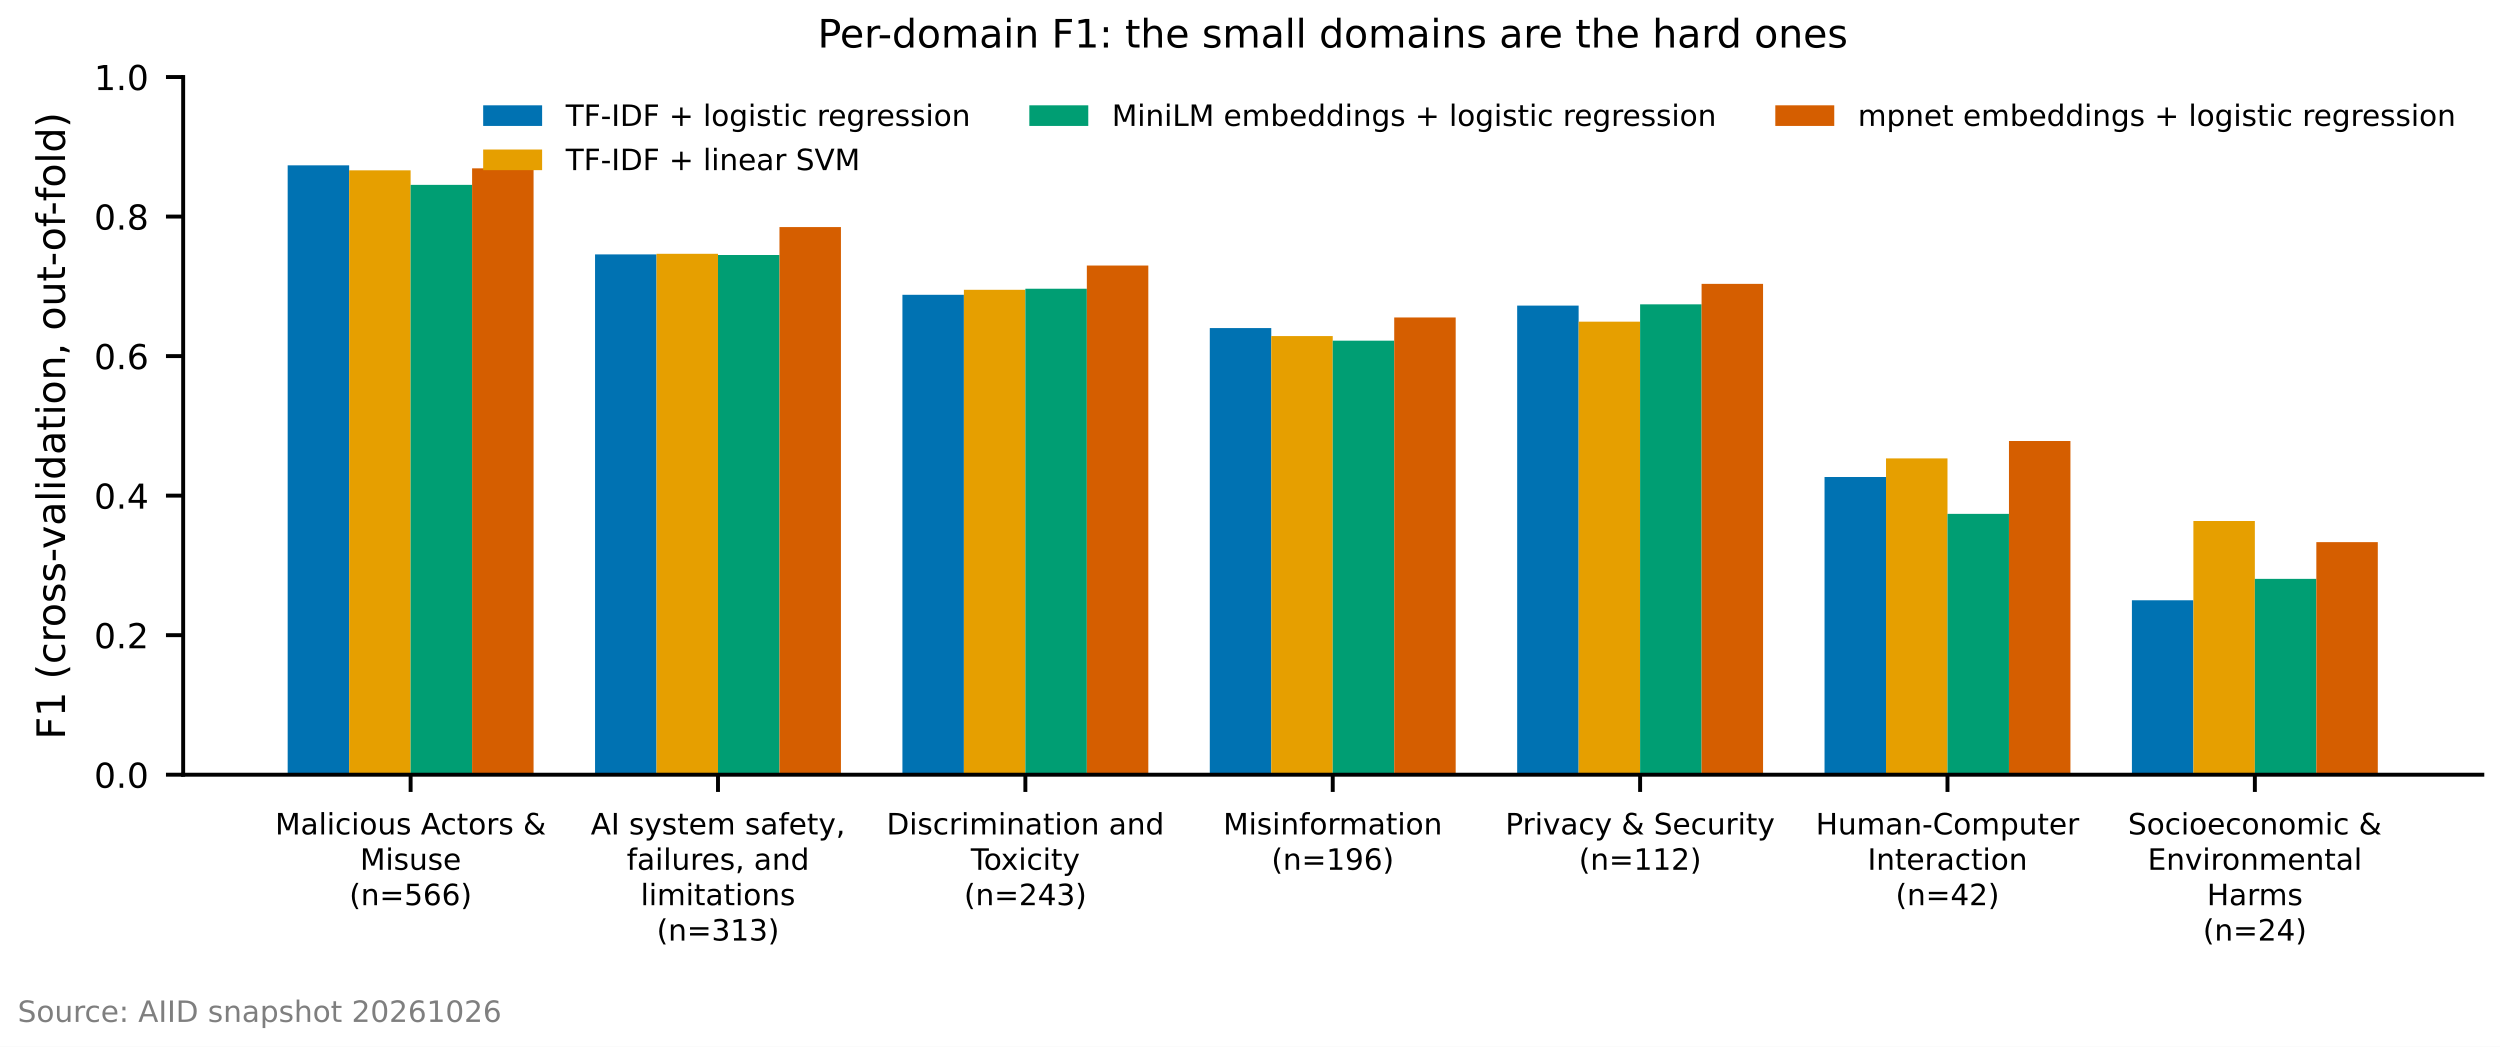
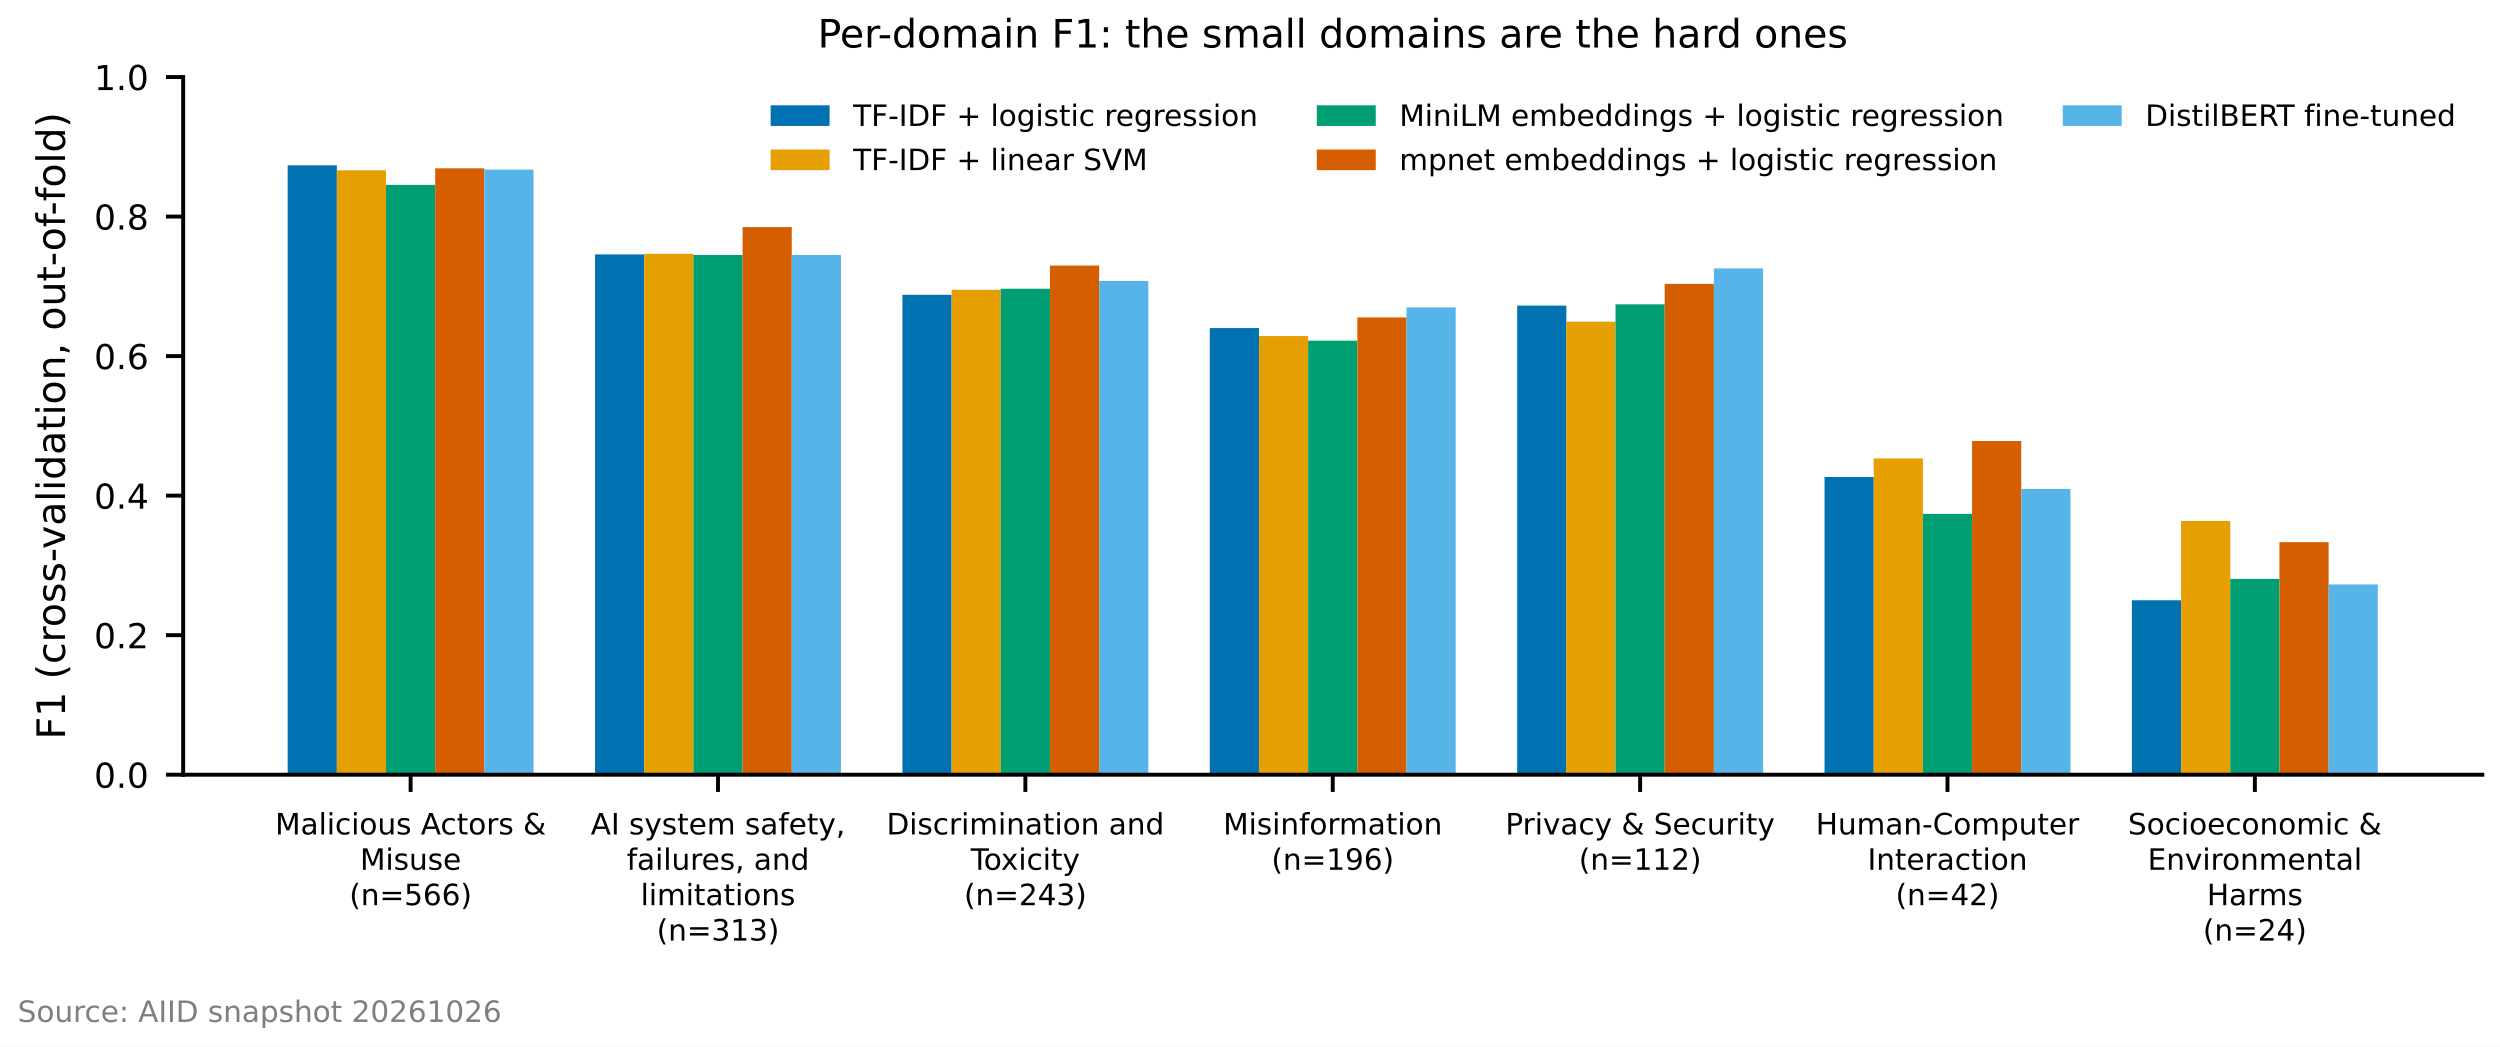
<svg xmlns="http://www.w3.org/2000/svg" xmlns:xlink="http://www.w3.org/1999/xlink" width="508.925pt" height="213.079pt" viewBox="0 0 508.925 213.079" version="1.1">
  <defs>
    <style type="text/css">*{stroke-linejoin: round; stroke-linecap: butt}</style>
  </defs>
  <g id="figure_1">
    <g id="patch_1">
      <path d="M 0 213.079  L 508.925 213.079  L 508.925 0  L 0 0  z " style="fill: #ffffff" />
    </g>
    <g id="axes_1">
      <g id="patch_2">
        <path d="M 37.287 157.708  L 505.325 157.708  L 505.325 15.679  L 37.287 15.679  z " style="fill: #ffffff" />
      </g>
      <g id="patch_3">
-         <path d="M 58.561 157.708  L 71.076 157.708  L 71.076 33.654  L 58.561 33.654  z " clip-path="url(#pf4ba714d0f)" style="fill: #0072b2" />
+         <path d="M 58.561 157.708  L 68.573 157.708  L 68.573 33.654  L 58.561 33.654  z " clip-path="url(#pf4ba714d0f)" style="fill: #0072b2" />
      </g>
      <g id="patch_4">
-         <path d="M 121.133 157.708  L 133.647 157.708  L 133.647 51.788  L 121.133 51.788  z " clip-path="url(#pf4ba714d0f)" style="fill: #0072b2" />
+         <path d="M 121.133 157.708  L 131.145 157.708  L 131.145 51.788  L 121.133 51.788  z " clip-path="url(#pf4ba714d0f)" style="fill: #0072b2" />
      </g>
      <g id="patch_5">
-         <path d="M 183.705 157.708  L 196.219 157.708  L 196.219 60.013  L 183.705 60.013  z " clip-path="url(#pf4ba714d0f)" style="fill: #0072b2" />
+         <path d="M 183.705 157.708  L 193.717 157.708  L 193.717 60.013  L 183.705 60.013  z " clip-path="url(#pf4ba714d0f)" style="fill: #0072b2" />
      </g>
      <g id="patch_6">
-         <path d="M 246.277 157.708  L 258.791 157.708  L 258.791 66.781  L 246.277 66.781  z " clip-path="url(#pf4ba714d0f)" style="fill: #0072b2" />
+         <path d="M 246.277 157.708  L 256.288 157.708  L 256.288 66.781  L 246.277 66.781  z " clip-path="url(#pf4ba714d0f)" style="fill: #0072b2" />
      </g>
      <g id="patch_7">
-         <path d="M 308.849 157.708  L 321.363 157.708  L 321.363 62.216  L 308.849 62.216  z " clip-path="url(#pf4ba714d0f)" style="fill: #0072b2" />
+         <path d="M 308.849 157.708  L 318.86 157.708  L 318.86 62.216  L 308.849 62.216  z " clip-path="url(#pf4ba714d0f)" style="fill: #0072b2" />
      </g>
      <g id="patch_8">
-         <path d="M 371.421 157.708  L 383.935 157.708  L 383.935 97.109  L 371.421 97.109  z " clip-path="url(#pf4ba714d0f)" style="fill: #0072b2" />
+         <path d="M 371.421 157.708  L 381.432 157.708  L 381.432 97.109  L 371.421 97.109  z " clip-path="url(#pf4ba714d0f)" style="fill: #0072b2" />
      </g>
      <g id="patch_9">
-         <path d="M 433.993 157.708  L 446.507 157.708  L 446.507 122.201  L 433.993 122.201  z " clip-path="url(#pf4ba714d0f)" style="fill: #0072b2" />
+         <path d="M 433.993 157.708  L 444.004 157.708  L 444.004 122.201  L 433.993 122.201  z " clip-path="url(#pf4ba714d0f)" style="fill: #0072b2" />
      </g>
      <g id="patch_10">
-         <path d="M 71.076 157.708  L 83.59 157.708  L 83.59 34.681  L 71.076 34.681  z " clip-path="url(#pf4ba714d0f)" style="fill: #e69f00" />
+         <path d="M 68.573 157.708  L 78.584 157.708  L 78.584 34.681  L 68.573 34.681  z " clip-path="url(#pf4ba714d0f)" style="fill: #e69f00" />
      </g>
      <g id="patch_11">
-         <path d="M 133.647 157.708  L 146.162 157.708  L 146.162 51.66  L 133.647 51.66  z " clip-path="url(#pf4ba714d0f)" style="fill: #e69f00" />
+         <path d="M 131.145 157.708  L 141.156 157.708  L 141.156 51.66  L 131.145 51.66  z " clip-path="url(#pf4ba714d0f)" style="fill: #e69f00" />
      </g>
      <g id="patch_12">
-         <path d="M 196.219 157.708  L 208.734 157.708  L 208.734 59.001  L 196.219 59.001  z " clip-path="url(#pf4ba714d0f)" style="fill: #e69f00" />
+         <path d="M 193.717 157.708  L 203.728 157.708  L 203.728 59.001  L 193.717 59.001  z " clip-path="url(#pf4ba714d0f)" style="fill: #e69f00" />
      </g>
      <g id="patch_13">
-         <path d="M 258.791 157.708  L 271.306 157.708  L 271.306 68.411  L 258.791 68.411  z " clip-path="url(#pf4ba714d0f)" style="fill: #e69f00" />
+         <path d="M 256.288 157.708  L 266.3 157.708  L 266.3 68.411  L 256.288 68.411  z " clip-path="url(#pf4ba714d0f)" style="fill: #e69f00" />
      </g>
      <g id="patch_14">
-         <path d="M 321.363 157.708  L 333.878 157.708  L 333.878 65.481  L 321.363 65.481  z " clip-path="url(#pf4ba714d0f)" style="fill: #e69f00" />
+         <path d="M 318.86 157.708  L 328.872 157.708  L 328.872 65.481  L 318.86 65.481  z " clip-path="url(#pf4ba714d0f)" style="fill: #e69f00" />
      </g>
      <g id="patch_15">
-         <path d="M 383.935 157.708  L 396.45 157.708  L 396.45 93.322  L 383.935 93.322  z " clip-path="url(#pf4ba714d0f)" style="fill: #e69f00" />
+         <path d="M 381.432 157.708  L 391.444 157.708  L 391.444 93.322  L 381.432 93.322  z " clip-path="url(#pf4ba714d0f)" style="fill: #e69f00" />
      </g>
      <g id="patch_16">
-         <path d="M 446.507 157.708  L 459.022 157.708  L 459.022 106.061  L 446.507 106.061  z " clip-path="url(#pf4ba714d0f)" style="fill: #e69f00" />
+         <path d="M 444.004 157.708  L 454.016 157.708  L 454.016 106.061  L 444.004 106.061  z " clip-path="url(#pf4ba714d0f)" style="fill: #e69f00" />
      </g>
      <g id="patch_17">
-         <path d="M 83.59 157.708  L 96.104 157.708  L 96.104 37.634  L 83.59 37.634  z " clip-path="url(#pf4ba714d0f)" style="fill: #009e73" />
+         <path d="M 78.584 157.708  L 88.596 157.708  L 88.596 37.634  L 78.584 37.634  z " clip-path="url(#pf4ba714d0f)" style="fill: #009e73" />
      </g>
      <g id="patch_18">
-         <path d="M 146.162 157.708  L 158.676 157.708  L 158.676 51.911  L 146.162 51.911  z " clip-path="url(#pf4ba714d0f)" style="fill: #009e73" />
+         <path d="M 141.156 157.708  L 151.168 157.708  L 151.168 51.911  L 141.156 51.911  z " clip-path="url(#pf4ba714d0f)" style="fill: #009e73" />
      </g>
      <g id="patch_19">
-         <path d="M 208.734 157.708  L 221.248 157.708  L 221.248 58.779  L 208.734 58.779  z " clip-path="url(#pf4ba714d0f)" style="fill: #009e73" />
+         <path d="M 203.728 157.708  L 213.74 157.708  L 213.74 58.779  L 203.728 58.779  z " clip-path="url(#pf4ba714d0f)" style="fill: #009e73" />
      </g>
      <g id="patch_20">
-         <path d="M 271.306 157.708  L 283.82 157.708  L 283.82 69.349  L 271.306 69.349  z " clip-path="url(#pf4ba714d0f)" style="fill: #009e73" />
+         <path d="M 266.3 157.708  L 276.311 157.708  L 276.311 69.349  L 266.3 69.349  z " clip-path="url(#pf4ba714d0f)" style="fill: #009e73" />
      </g>
      <g id="patch_21">
-         <path d="M 333.878 157.708  L 346.392 157.708  L 346.392 61.958  L 333.878 61.958  z " clip-path="url(#pf4ba714d0f)" style="fill: #009e73" />
+         <path d="M 328.872 157.708  L 338.883 157.708  L 338.883 61.958  L 328.872 61.958  z " clip-path="url(#pf4ba714d0f)" style="fill: #009e73" />
      </g>
      <g id="patch_22">
-         <path d="M 396.45 157.708  L 408.964 157.708  L 408.964 104.613  L 396.45 104.613  z " clip-path="url(#pf4ba714d0f)" style="fill: #009e73" />
+         <path d="M 391.444 157.708  L 401.455 157.708  L 401.455 104.613  L 391.444 104.613  z " clip-path="url(#pf4ba714d0f)" style="fill: #009e73" />
      </g>
      <g id="patch_23">
-         <path d="M 459.022 157.708  L 471.536 157.708  L 471.536 117.84  L 459.022 117.84  z " clip-path="url(#pf4ba714d0f)" style="fill: #009e73" />
+         <path d="M 454.016 157.708  L 464.027 157.708  L 464.027 117.84  L 454.016 117.84  z " clip-path="url(#pf4ba714d0f)" style="fill: #009e73" />
      </g>
      <g id="patch_24">
-         <path d="M 96.104 157.708  L 108.619 157.708  L 108.619 34.262  L 96.104 34.262  z " clip-path="url(#pf4ba714d0f)" style="fill: #d55e00" />
+         <path d="M 88.596 157.708  L 98.607 157.708  L 98.607 34.262  L 88.596 34.262  z " clip-path="url(#pf4ba714d0f)" style="fill: #d55e00" />
      </g>
      <g id="patch_25">
-         <path d="M 158.676 157.708  L 171.191 157.708  L 171.191 46.23  L 158.676 46.23  z " clip-path="url(#pf4ba714d0f)" style="fill: #d55e00" />
+         <path d="M 151.168 157.708  L 161.179 157.708  L 161.179 46.23  L 151.168 46.23  z " clip-path="url(#pf4ba714d0f)" style="fill: #d55e00" />
      </g>
      <g id="patch_26">
-         <path d="M 221.248 157.708  L 233.763 157.708  L 233.763 54.05  L 221.248 54.05  z " clip-path="url(#pf4ba714d0f)" style="fill: #d55e00" />
+         <path d="M 213.74 157.708  L 223.751 157.708  L 223.751 54.05  L 213.74 54.05  z " clip-path="url(#pf4ba714d0f)" style="fill: #d55e00" />
      </g>
      <g id="patch_27">
-         <path d="M 283.82 157.708  L 296.335 157.708  L 296.335 64.631  L 283.82 64.631  z " clip-path="url(#pf4ba714d0f)" style="fill: #d55e00" />
+         <path d="M 276.311 157.708  L 286.323 157.708  L 286.323 64.631  L 276.311 64.631  z " clip-path="url(#pf4ba714d0f)" style="fill: #d55e00" />
      </g>
      <g id="patch_28">
-         <path d="M 346.392 157.708  L 358.906 157.708  L 358.906 57.782  L 346.392 57.782  z " clip-path="url(#pf4ba714d0f)" style="fill: #d55e00" />
+         <path d="M 338.883 157.708  L 348.895 157.708  L 348.895 57.782  L 338.883 57.782  z " clip-path="url(#pf4ba714d0f)" style="fill: #d55e00" />
      </g>
      <g id="patch_29">
-         <path d="M 408.964 157.708  L 421.478 157.708  L 421.478 89.781  L 408.964 89.781  z " clip-path="url(#pf4ba714d0f)" style="fill: #d55e00" />
+         <path d="M 401.455 157.708  L 411.467 157.708  L 411.467 89.781  L 401.455 89.781  z " clip-path="url(#pf4ba714d0f)" style="fill: #d55e00" />
      </g>
      <g id="patch_30">
-         <path d="M 471.536 157.708  L 484.05 157.708  L 484.05 110.365  L 471.536 110.365  z " clip-path="url(#pf4ba714d0f)" style="fill: #d55e00" />
+         <path d="M 464.027 157.708  L 474.039 157.708  L 474.039 110.365  L 464.027 110.365  z " clip-path="url(#pf4ba714d0f)" style="fill: #d55e00" />
+       </g>
+       <g id="patch_31">
+         <path d="M 98.607 157.708  L 108.619 157.708  L 108.619 34.53  L 98.607 34.53  z " clip-path="url(#pf4ba714d0f)" style="fill: #56b4e9" />
+       </g>
+       <g id="patch_32">
+         <path d="M 161.179 157.708  L 171.191 157.708  L 171.191 51.892  L 161.179 51.892  z " clip-path="url(#pf4ba714d0f)" style="fill: #56b4e9" />
+       </g>
+       <g id="patch_33">
+         <path d="M 223.751 157.708  L 233.763 157.708  L 233.763 57.186  L 223.751 57.186  z " clip-path="url(#pf4ba714d0f)" style="fill: #56b4e9" />
+       </g>
+       <g id="patch_34">
+         <path d="M 286.323 157.708  L 296.335 157.708  L 296.335 62.572  L 286.323 62.572  z " clip-path="url(#pf4ba714d0f)" style="fill: #56b4e9" />
+       </g>
+       <g id="patch_35">
+         <path d="M 348.895 157.708  L 358.906 157.708  L 358.906 54.632  L 348.895 54.632  z " clip-path="url(#pf4ba714d0f)" style="fill: #56b4e9" />
+       </g>
+       <g id="patch_36">
+         <path d="M 411.467 157.708  L 421.478 157.708  L 421.478 99.528  L 411.467 99.528  z " clip-path="url(#pf4ba714d0f)" style="fill: #56b4e9" />
+       </g>
+       <g id="patch_37">
+         <path d="M 474.039 157.708  L 484.05 157.708  L 484.05 118.973  L 474.039 118.973  z " clip-path="url(#pf4ba714d0f)" style="fill: #56b4e9" />
      </g>
      <g id="matplotlib.axis_1">
        <g id="xtick_1">
          <g id="line2d_1">
            <defs>
              <path id="m7116b05afc" d="M 0 0  L 0 3.5  " style="stroke: #000000; stroke-width: 0.8" />
            </defs>
            <g>
              <use xlink:href="#m7116b05afc" x="83.59" y="157.708" style="stroke: #000000; stroke-width: 0.8" />
            </g>
          </g>
          <g id="text_1">
            <text style="font-size: 6px; font-family: 'DejaVu Sans', 'Bitstream Vera Sans', 'Computer Modern Sans Serif', 'Lucida Grande', 'Verdana', 'Geneva', 'Lucid', 'Arial', 'Helvetica', 'Avant Garde', sans-serif" transform="translate(56.01007 169.8681)">Malicious Actors &amp;</text>
            <text style="font-size: 6px; font-family: 'DejaVu Sans', 'Bitstream Vera Sans', 'Computer Modern Sans Serif', 'Lucida Grande', 'Verdana', 'Geneva', 'Lucid', 'Arial', 'Helvetica', 'Avant Garde', sans-serif" transform="translate(73.29522 177.0697)">Misuse</text>
            <text style="font-size: 6px; font-family: 'DejaVu Sans', 'Bitstream Vera Sans', 'Computer Modern Sans Serif', 'Lucida Grande', 'Verdana', 'Geneva', 'Lucid', 'Arial', 'Helvetica', 'Avant Garde', sans-serif" transform="translate(71.10757 184.2709)">(n=566)</text>
          </g>
        </g>
        <g id="xtick_2">
          <g id="line2d_2">
            <g>
              <use xlink:href="#m7116b05afc" x="146.162" y="157.708" style="stroke: #000000; stroke-width: 0.8" />
            </g>
          </g>
          <g id="text_2">
            <text style="font-size: 6px; font-family: 'DejaVu Sans', 'Bitstream Vera Sans', 'Computer Modern Sans Serif', 'Lucida Grande', 'Verdana', 'Geneva', 'Lucid', 'Arial', 'Helvetica', 'Avant Garde', sans-serif" transform="translate(120.2639 169.8681)">AI system safety,</text>
            <text style="font-size: 6px; font-family: 'DejaVu Sans', 'Bitstream Vera Sans', 'Computer Modern Sans Serif', 'Lucida Grande', 'Verdana', 'Geneva', 'Lucid', 'Arial', 'Helvetica', 'Avant Garde', sans-serif" transform="translate(127.5722 177.0697)">failures, and</text>
            <text style="font-size: 6px; font-family: 'DejaVu Sans', 'Bitstream Vera Sans', 'Computer Modern Sans Serif', 'Lucida Grande', 'Verdana', 'Geneva', 'Lucid', 'Arial', 'Helvetica', 'Avant Garde', sans-serif" transform="translate(130.4156 184.2714)">limitations</text>
            <text style="font-size: 6px; font-family: 'DejaVu Sans', 'Bitstream Vera Sans', 'Computer Modern Sans Serif', 'Lucida Grande', 'Verdana', 'Geneva', 'Lucid', 'Arial', 'Helvetica', 'Avant Garde', sans-serif" transform="translate(133.6795 191.4725)">(n=313)</text>
          </g>
        </g>
        <g id="xtick_3">
          <g id="line2d_3">
            <g>
              <use xlink:href="#m7116b05afc" x="208.734" y="157.708" style="stroke: #000000; stroke-width: 0.8" />
            </g>
          </g>
          <g id="text_3">
            <text style="font-size: 6px; font-family: 'DejaVu Sans', 'Bitstream Vera Sans', 'Computer Modern Sans Serif', 'Lucida Grande', 'Verdana', 'Geneva', 'Lucid', 'Arial', 'Helvetica', 'Avant Garde', sans-serif" transform="translate(180.4719 169.8681)">Discrimination and</text>
            <text style="font-size: 6px; font-family: 'DejaVu Sans', 'Bitstream Vera Sans', 'Computer Modern Sans Serif', 'Lucida Grande', 'Verdana', 'Geneva', 'Lucid', 'Arial', 'Helvetica', 'Avant Garde', sans-serif" transform="translate(197.624 177.0697)">Toxicity</text>
            <text style="font-size: 6px; font-family: 'DejaVu Sans', 'Bitstream Vera Sans', 'Computer Modern Sans Serif', 'Lucida Grande', 'Verdana', 'Geneva', 'Lucid', 'Arial', 'Helvetica', 'Avant Garde', sans-serif" transform="translate(196.2515 184.2709)">(n=243)</text>
          </g>
        </g>
        <g id="xtick_4">
          <g id="line2d_4">
            <g>
              <use xlink:href="#m7116b05afc" x="271.306" y="157.708" style="stroke: #000000; stroke-width: 0.8" />
            </g>
          </g>
          <g id="text_4">
            <text style="font-size: 6px; font-family: 'DejaVu Sans', 'Bitstream Vera Sans', 'Computer Modern Sans Serif', 'Lucida Grande', 'Verdana', 'Geneva', 'Lucid', 'Arial', 'Helvetica', 'Avant Garde', sans-serif" transform="translate(249.0068 169.8681)">Misinformation</text>
            <text style="font-size: 6px; font-family: 'DejaVu Sans', 'Bitstream Vera Sans', 'Computer Modern Sans Serif', 'Lucida Grande', 'Verdana', 'Geneva', 'Lucid', 'Arial', 'Helvetica', 'Avant Garde', sans-serif" transform="translate(258.8234 177.0693)">(n=196)</text>
          </g>
        </g>
        <g id="xtick_5">
          <g id="line2d_5">
            <g>
              <use xlink:href="#m7116b05afc" x="333.878" y="157.708" style="stroke: #000000; stroke-width: 0.8" />
            </g>
          </g>
          <g id="text_5">
            <text style="font-size: 6px; font-family: 'DejaVu Sans', 'Bitstream Vera Sans', 'Computer Modern Sans Serif', 'Lucida Grande', 'Verdana', 'Geneva', 'Lucid', 'Arial', 'Helvetica', 'Avant Garde', sans-serif" transform="translate(306.4492 169.8681)">Privacy &amp; Security</text>
            <text style="font-size: 6px; font-family: 'DejaVu Sans', 'Bitstream Vera Sans', 'Computer Modern Sans Serif', 'Lucida Grande', 'Verdana', 'Geneva', 'Lucid', 'Arial', 'Helvetica', 'Avant Garde', sans-serif" transform="translate(321.3953 177.0693)">(n=112)</text>
          </g>
        </g>
        <g id="xtick_6">
          <g id="line2d_6">
            <g>
              <use xlink:href="#m7116b05afc" x="396.45" y="157.708" style="stroke: #000000; stroke-width: 0.8" />
            </g>
          </g>
          <g id="text_6">
            <text style="font-size: 6px; font-family: 'DejaVu Sans', 'Bitstream Vera Sans', 'Computer Modern Sans Serif', 'Lucida Grande', 'Verdana', 'Geneva', 'Lucid', 'Arial', 'Helvetica', 'Avant Garde', sans-serif" transform="translate(369.6343 169.8676)">Human-Computer</text>
            <text style="font-size: 6px; font-family: 'DejaVu Sans', 'Bitstream Vera Sans', 'Computer Modern Sans Serif', 'Lucida Grande', 'Verdana', 'Geneva', 'Lucid', 'Arial', 'Helvetica', 'Avant Garde', sans-serif" transform="translate(380.1737 177.0693)">Interaction</text>
            <text style="font-size: 6px; font-family: 'DejaVu Sans', 'Bitstream Vera Sans', 'Computer Modern Sans Serif', 'Lucida Grande', 'Verdana', 'Geneva', 'Lucid', 'Arial', 'Helvetica', 'Avant Garde', sans-serif" transform="translate(385.876 184.2704)">(n=42)</text>
          </g>
        </g>
        <g id="xtick_7">
          <g id="line2d_7">
            <g>
              <use xlink:href="#m7116b05afc" x="459.022" y="157.708" style="stroke: #000000; stroke-width: 0.8" />
            </g>
          </g>
          <g id="text_7">
            <text style="font-size: 6px; font-family: 'DejaVu Sans', 'Bitstream Vera Sans', 'Computer Modern Sans Serif', 'Lucida Grande', 'Verdana', 'Geneva', 'Lucid', 'Arial', 'Helvetica', 'Avant Garde', sans-serif" transform="translate(433.1967 169.8681)">Socioeconomic &amp;</text>
            <text style="font-size: 6px; font-family: 'DejaVu Sans', 'Bitstream Vera Sans', 'Computer Modern Sans Serif', 'Lucida Grande', 'Verdana', 'Geneva', 'Lucid', 'Arial', 'Helvetica', 'Avant Garde', sans-serif" transform="translate(437.1942 177.0697)">Environmental</text>
            <text style="font-size: 6px; font-family: 'DejaVu Sans', 'Bitstream Vera Sans', 'Computer Modern Sans Serif', 'Lucida Grande', 'Verdana', 'Geneva', 'Lucid', 'Arial', 'Helvetica', 'Avant Garde', sans-serif" transform="translate(449.2613 184.2709)">Harms</text>
            <text style="font-size: 6px; font-family: 'DejaVu Sans', 'Bitstream Vera Sans', 'Computer Modern Sans Serif', 'Lucida Grande', 'Verdana', 'Geneva', 'Lucid', 'Arial', 'Helvetica', 'Avant Garde', sans-serif" transform="translate(448.448 191.4721)">(n=24)</text>
          </g>
        </g>
      </g>
      <g id="matplotlib.axis_2">
        <g id="ytick_1">
          <g id="line2d_8">
            <defs>
              <path id="m1f90f83d38" d="M 0 0  L -3.5 0  " style="stroke: #000000; stroke-width: 0.8" />
            </defs>
            <g>
              <use xlink:href="#m1f90f83d38" x="37.287" y="157.708" style="stroke: #000000; stroke-width: 0.8" />
            </g>
          </g>
          <g id="text_8">
            <text style="font-size: 7px; font-family: 'DejaVu Sans', 'Bitstream Vera Sans', 'Computer Modern Sans Serif', 'Lucida Grande', 'Verdana', 'Geneva', 'Lucid', 'Arial', 'Helvetica', 'Avant Garde', sans-serif; text-anchor: end" x="30.287" y="160.368" transform="rotate(-0 30.28667 160.3676)">0.0</text>
          </g>
        </g>
        <g id="ytick_2">
          <g id="line2d_9">
            <g>
              <use xlink:href="#m1f90f83d38" x="37.287" y="129.303" style="stroke: #000000; stroke-width: 0.8" />
            </g>
          </g>
          <g id="text_9">
            <text style="font-size: 7px; font-family: 'DejaVu Sans', 'Bitstream Vera Sans', 'Computer Modern Sans Serif', 'Lucida Grande', 'Verdana', 'Geneva', 'Lucid', 'Arial', 'Helvetica', 'Avant Garde', sans-serif; text-anchor: end" x="30.287" y="131.962" transform="rotate(-0 30.28667 131.9617)">0.2</text>
          </g>
        </g>
        <g id="ytick_3">
          <g id="line2d_10">
            <g>
              <use xlink:href="#m1f90f83d38" x="37.287" y="100.897" style="stroke: #000000; stroke-width: 0.8" />
            </g>
          </g>
          <g id="text_10">
            <text style="font-size: 7px; font-family: 'DejaVu Sans', 'Bitstream Vera Sans', 'Computer Modern Sans Serif', 'Lucida Grande', 'Verdana', 'Geneva', 'Lucid', 'Arial', 'Helvetica', 'Avant Garde', sans-serif; text-anchor: end" x="30.287" y="103.556" transform="rotate(-0 30.28667 103.5557)">0.4</text>
          </g>
        </g>
        <g id="ytick_4">
          <g id="line2d_11">
            <g>
              <use xlink:href="#m1f90f83d38" x="37.287" y="72.491" style="stroke: #000000; stroke-width: 0.8" />
            </g>
          </g>
          <g id="text_11">
            <text style="font-size: 7px; font-family: 'DejaVu Sans', 'Bitstream Vera Sans', 'Computer Modern Sans Serif', 'Lucida Grande', 'Verdana', 'Geneva', 'Lucid', 'Arial', 'Helvetica', 'Avant Garde', sans-serif; text-anchor: end" x="30.287" y="75.15" transform="rotate(-0 30.28667 75.14981)">0.6</text>
          </g>
        </g>
        <g id="ytick_5">
          <g id="line2d_12">
            <g>
              <use xlink:href="#m1f90f83d38" x="37.287" y="44.085" style="stroke: #000000; stroke-width: 0.8" />
            </g>
          </g>
          <g id="text_12">
            <text style="font-size: 7px; font-family: 'DejaVu Sans', 'Bitstream Vera Sans', 'Computer Modern Sans Serif', 'Lucida Grande', 'Verdana', 'Geneva', 'Lucid', 'Arial', 'Helvetica', 'Avant Garde', sans-serif; text-anchor: end" x="30.287" y="46.744" transform="rotate(-0 30.28667 46.74387)">0.8</text>
          </g>
        </g>
        <g id="ytick_6">
          <g id="line2d_13">
            <g>
              <use xlink:href="#m1f90f83d38" x="37.287" y="15.679" style="stroke: #000000; stroke-width: 0.8" />
            </g>
          </g>
          <g id="text_13">
            <text style="font-size: 7px; font-family: 'DejaVu Sans', 'Bitstream Vera Sans', 'Computer Modern Sans Serif', 'Lucida Grande', 'Verdana', 'Geneva', 'Lucid', 'Arial', 'Helvetica', 'Avant Garde', sans-serif; text-anchor: end" x="30.287" y="18.338" transform="rotate(-0 30.28667 18.33793)">1.0</text>
          </g>
        </g>
        <g id="text_14">
          <text style="font-size: 8px; font-family: 'DejaVu Sans', 'Bitstream Vera Sans', 'Computer Modern Sans Serif', 'Lucida Grande', 'Verdana', 'Geneva', 'Lucid', 'Arial', 'Helvetica', 'Avant Garde', sans-serif; text-anchor: middle" x="13.233" y="86.694" transform="rotate(-90 13.23261 86.69359)">F1 (cross-validation, out-of-fold)</text>
        </g>
      </g>
-       <g id="patch_31">
+       <g id="patch_38">
        <path d="M 37.287 157.708  L 37.287 15.679  " style="fill: none; stroke: #000000; stroke-width: 0.8; stroke-linejoin: miter; stroke-linecap: square" />
      </g>
-       <g id="patch_32">
+       <g id="patch_39">
        <path d="M 37.287 157.708  L 505.325 157.708  " style="fill: none; stroke: #000000; stroke-width: 0.8; stroke-linejoin: miter; stroke-linecap: square" />
      </g>
      <g id="text_15">
        <text style="font-size: 8px; font-family: 'DejaVu Sans', 'Bitstream Vera Sans', 'Computer Modern Sans Serif', 'Lucida Grande', 'Verdana', 'Geneva', 'Lucid', 'Arial', 'Helvetica', 'Avant Garde', sans-serif; text-anchor: middle" x="271.306" y="9.679" transform="rotate(-0 271.3057 9.67875)">Per-domain F1: the small domains are the hard ones</text>
      </g>
      <g id="legend_1">
-         <g id="patch_33">
-           <path d="M 98.359 25.638  L 110.359 25.638  L 110.359 21.438  L 98.359 21.438  z " style="fill: #0072b2" />
+         <g id="patch_40">
+           <path d="M 156.879 25.638  L 168.879 25.638  L 168.879 21.438  L 156.879 21.438  z " style="fill: #0072b2" />
        </g>
        <g id="text_16">
-           <text style="font-size: 6px; font-family: 'DejaVu Sans', 'Bitstream Vera Sans', 'Computer Modern Sans Serif', 'Lucida Grande', 'Verdana', 'Geneva', 'Lucid', 'Arial', 'Helvetica', 'Avant Garde', sans-serif; text-anchor: start" x="115.159" y="25.638" transform="rotate(-0 115.1589 25.63781)">TF-IDF + logistic regression</text>
-         </g>
-         <g id="patch_34">
-           <path d="M 98.359 34.638  L 110.359 34.638  L 110.359 30.438  L 98.359 30.438  z " style="fill: #e69f00" />
+           <text style="font-size: 6px; font-family: 'DejaVu Sans', 'Bitstream Vera Sans', 'Computer Modern Sans Serif', 'Lucida Grande', 'Verdana', 'Geneva', 'Lucid', 'Arial', 'Helvetica', 'Avant Garde', sans-serif; text-anchor: start" x="173.679" y="25.638" transform="rotate(-0 173.6786 25.63781)">TF-IDF + logistic regression</text>
+         </g>
+         <g id="patch_41">
+           <path d="M 156.879 34.638  L 168.879 34.638  L 168.879 30.438  L 156.879 30.438  z " style="fill: #e69f00" />
        </g>
        <g id="text_17">
-           <text style="font-size: 6px; font-family: 'DejaVu Sans', 'Bitstream Vera Sans', 'Computer Modern Sans Serif', 'Lucida Grande', 'Verdana', 'Geneva', 'Lucid', 'Arial', 'Helvetica', 'Avant Garde', sans-serif; text-anchor: start" x="115.159" y="34.638" transform="rotate(-0 115.1589 34.63828)">TF-IDF + linear SVM</text>
-         </g>
-         <g id="patch_35">
-           <path d="M 209.54 25.638  L 221.54 25.638  L 221.54 21.438  L 209.54 21.438  z " style="fill: #009e73" />
+           <text style="font-size: 6px; font-family: 'DejaVu Sans', 'Bitstream Vera Sans', 'Computer Modern Sans Serif', 'Lucida Grande', 'Verdana', 'Geneva', 'Lucid', 'Arial', 'Helvetica', 'Avant Garde', sans-serif; text-anchor: start" x="173.679" y="34.638" transform="rotate(-0 173.6786 34.63828)">TF-IDF + linear SVM</text>
+         </g>
+         <g id="patch_42">
+           <path d="M 268.059 25.638  L 280.059 25.638  L 280.059 21.438  L 268.059 21.438  z " style="fill: #009e73" />
        </g>
        <g id="text_18">
-           <text style="font-size: 6px; font-family: 'DejaVu Sans', 'Bitstream Vera Sans', 'Computer Modern Sans Serif', 'Lucida Grande', 'Verdana', 'Geneva', 'Lucid', 'Arial', 'Helvetica', 'Avant Garde', sans-serif; text-anchor: start" x="226.34" y="25.638" transform="rotate(-0 226.3398 25.63781)">MiniLM embeddings + logistic regression</text>
-         </g>
-         <g id="patch_36">
-           <path d="M 361.399 25.638  L 373.399 25.638  L 373.399 21.438  L 361.399 21.438  z " style="fill: #d55e00" />
+           <text style="font-size: 6px; font-family: 'DejaVu Sans', 'Bitstream Vera Sans', 'Computer Modern Sans Serif', 'Lucida Grande', 'Verdana', 'Geneva', 'Lucid', 'Arial', 'Helvetica', 'Avant Garde', sans-serif; text-anchor: start" x="284.859" y="25.638" transform="rotate(-0 284.8595 25.63781)">MiniLM embeddings + logistic regression</text>
+         </g>
+         <g id="patch_43">
+           <path d="M 268.059 34.638  L 280.059 34.638  L 280.059 30.438  L 268.059 30.438  z " style="fill: #d55e00" />
        </g>
        <g id="text_19">
-           <text style="font-size: 6px; font-family: 'DejaVu Sans', 'Bitstream Vera Sans', 'Computer Modern Sans Serif', 'Lucida Grande', 'Verdana', 'Geneva', 'Lucid', 'Arial', 'Helvetica', 'Avant Garde', sans-serif; text-anchor: start" x="378.199" y="25.638" transform="rotate(-0 378.1989 25.63781)">mpnet embeddings + logistic regression</text>
+           <text style="font-size: 6px; font-family: 'DejaVu Sans', 'Bitstream Vera Sans', 'Computer Modern Sans Serif', 'Lucida Grande', 'Verdana', 'Geneva', 'Lucid', 'Arial', 'Helvetica', 'Avant Garde', sans-serif; text-anchor: start" x="284.859" y="34.638" transform="rotate(-0 284.8595 34.63828)">mpnet embeddings + logistic regression</text>
+         </g>
+         <g id="patch_44">
+           <path d="M 419.919 25.638  L 431.919 25.638  L 431.919 21.438  L 419.919 21.438  z " style="fill: #56b4e9" />
+         </g>
+         <g id="text_20">
+           <text style="font-size: 6px; font-family: 'DejaVu Sans', 'Bitstream Vera Sans', 'Computer Modern Sans Serif', 'Lucida Grande', 'Verdana', 'Geneva', 'Lucid', 'Arial', 'Helvetica', 'Avant Garde', sans-serif; text-anchor: start" x="436.719" y="25.638" transform="rotate(-0 436.7185 25.63781)">DistilBERT fine-tuned</text>
        </g>
      </g>
    </g>
-     <g id="text_20">
+     <g id="text_21">
      <text style="font-size: 6px; font-family: 'DejaVu Sans', 'Bitstream Vera Sans', 'Computer Modern Sans Serif', 'Lucida Grande', 'Verdana', 'Geneva', 'Lucid', 'Arial', 'Helvetica', 'Avant Garde', sans-serif; text-anchor: start; fill: #7f7f7f" x="3.6" y="208.037" transform="rotate(-0 3.6 208.0373)">Source: AIID snapshot 20261026</text>
    </g>
  </g>
  <defs>
    <clipPath id="pf4ba714d0f">
      <rect x="37.287" y="15.679" width="468.038" height="142.03" />
    </clipPath>
  </defs>
</svg>
